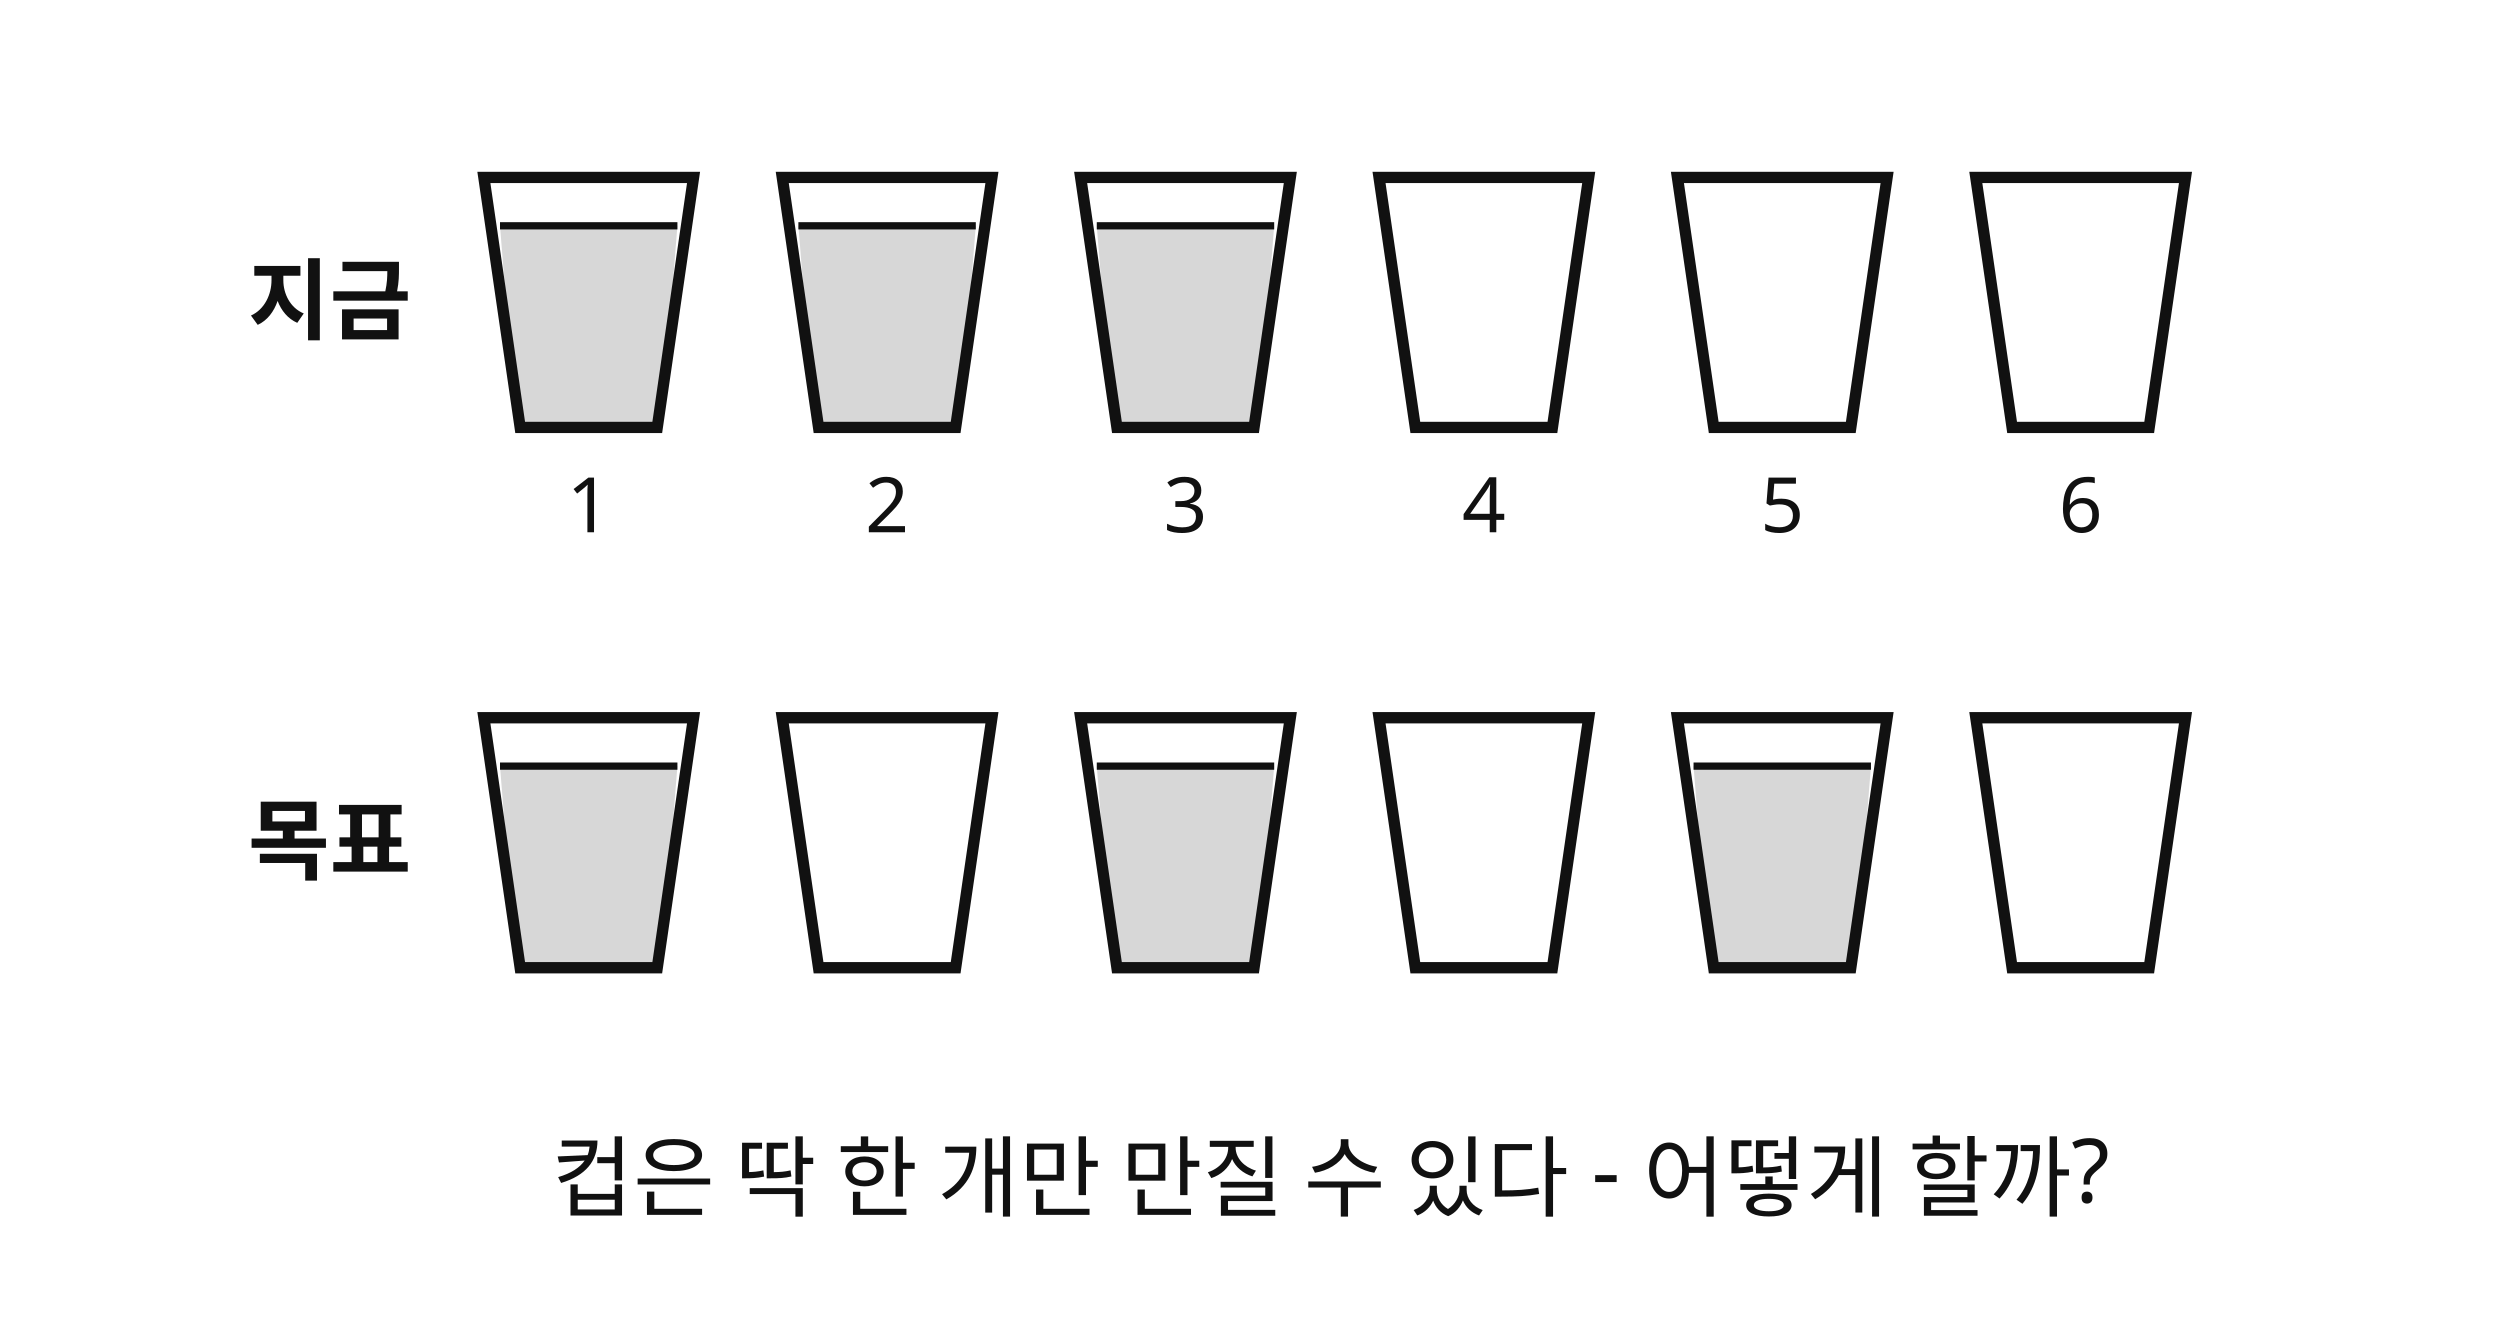
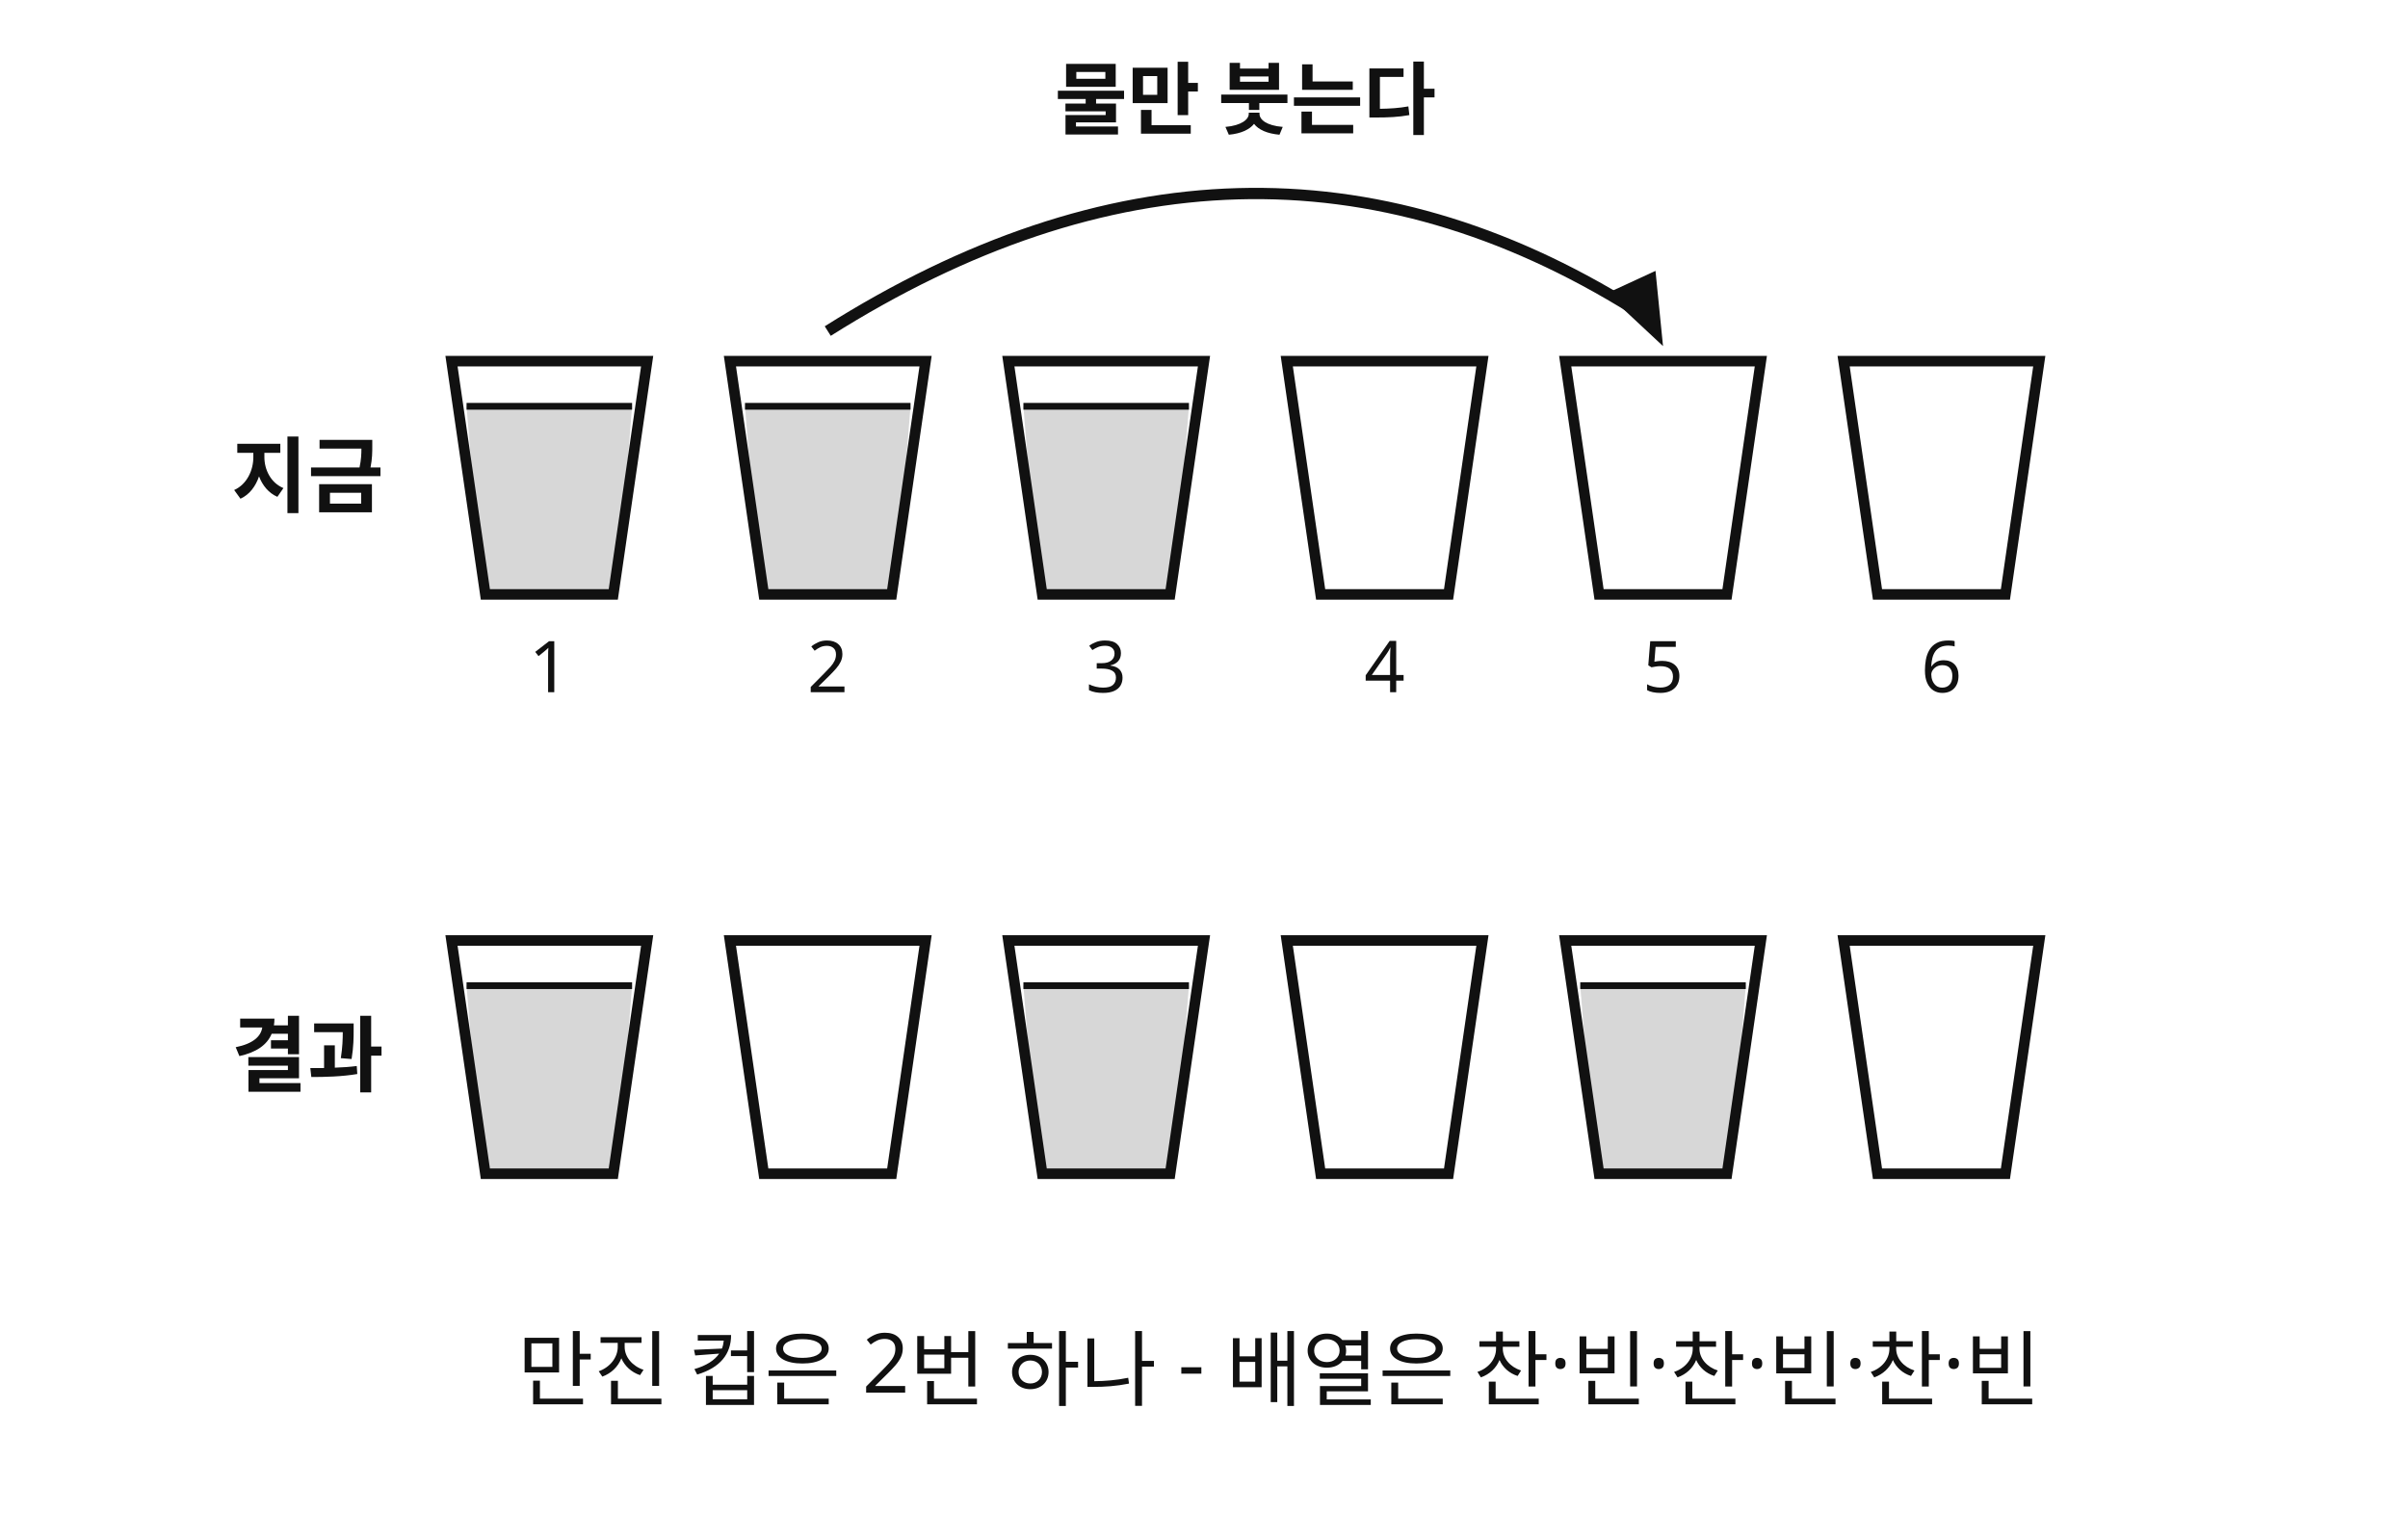
- <svg xmlns="http://www.w3.org/2000/svg" viewBox="0 0 620 330" width="620" height="330">
-   <text x="102" y="82.44" text-anchor="end" font-family="Pretendard, 'NanumSquareRound', sans-serif" font-size="22" font-weight="700" fill="#111111">지금</text>
-   <g transform="translate(120,44)">
+ <svg xmlns="http://www.w3.org/2000/svg" viewBox="0 0 640 402" width="640" height="402">
+   <text x="102" y="134.44" text-anchor="end" font-family="Pretendard, 'NanumSquareRound', sans-serif" font-size="22" font-weight="700" fill="#111111">지금</text>
+   <g transform="translate(120,96)">
    <polygon points="4,12 48,12 44,62 8,62" fill="#d7d7d7" />
    <polygon points="0,0 52,0 43,62 9,62" fill="none" stroke="#111111" stroke-width="2.8" />
    <line x1="4" y1="12" x2="48" y2="12" stroke="#111111" stroke-width="1.8" />
    <text x="26.0" y="88" text-anchor="middle" font-family="Pretendard, 'NanumSquareRound', sans-serif" font-size="19" fill="#111111">1</text>
  </g>
-   <g transform="translate(194,44)">
+   <g transform="translate(194,96)">
    <polygon points="4,12 48,12 44,62 8,62" fill="#d7d7d7" />
    <polygon points="0,0 52,0 43,62 9,62" fill="none" stroke="#111111" stroke-width="2.8" />
    <line x1="4" y1="12" x2="48" y2="12" stroke="#111111" stroke-width="1.8" />
    <text x="26.0" y="88" text-anchor="middle" font-family="Pretendard, 'NanumSquareRound', sans-serif" font-size="19" fill="#111111">2</text>
  </g>
-   <g transform="translate(268,44)">
+   <g transform="translate(268,96)">
    <polygon points="4,12 48,12 44,62 8,62" fill="#d7d7d7" />
    <polygon points="0,0 52,0 43,62 9,62" fill="none" stroke="#111111" stroke-width="2.8" />
    <line x1="4" y1="12" x2="48" y2="12" stroke="#111111" stroke-width="1.8" />
    <text x="26.0" y="88" text-anchor="middle" font-family="Pretendard, 'NanumSquareRound', sans-serif" font-size="19" fill="#111111">3</text>
  </g>
-   <g transform="translate(342,44)">
+   <g transform="translate(342,96)">
    <polygon points="0,0 52,0 43,62 9,62" fill="none" stroke="#111111" stroke-width="2.8" />
    <text x="26.0" y="88" text-anchor="middle" font-family="Pretendard, 'NanumSquareRound', sans-serif" font-size="19" fill="#111111">4</text>
  </g>
-   <g transform="translate(416,44)">
+   <g transform="translate(416,96)">
    <polygon points="0,0 52,0 43,62 9,62" fill="none" stroke="#111111" stroke-width="2.8" />
    <text x="26.0" y="88" text-anchor="middle" font-family="Pretendard, 'NanumSquareRound', sans-serif" font-size="19" fill="#111111">5</text>
  </g>
-   <g transform="translate(490,44)">
+   <g transform="translate(490,96)">
    <polygon points="0,0 52,0 43,62 9,62" fill="none" stroke="#111111" stroke-width="2.8" />
    <text x="26.0" y="88" text-anchor="middle" font-family="Pretendard, 'NanumSquareRound', sans-serif" font-size="19" fill="#111111">6</text>
  </g>
-   <text x="102" y="216.44" text-anchor="end" font-family="Pretendard, 'NanumSquareRound', sans-serif" font-size="22" font-weight="700" fill="#111111">목표</text>
-   <g transform="translate(120,178)">
+   <path d="M 220.0 88 Q 331.0 18 434.0 82" fill="none" stroke="#111111" stroke-width="3" />
+   <polygon points="442.0,92 427.0,78 440.0,72" fill="#111111" />
+   <text x="331.0" y="34" text-anchor="middle" font-family="Pretendard, 'NanumSquareRound', sans-serif" font-size="21" font-weight="700" fill="#111111">물만 붓는다</text>
+   <text x="102" y="288.44" text-anchor="end" font-family="Pretendard, 'NanumSquareRound', sans-serif" font-size="22" font-weight="700" fill="#111111">결과</text>
+   <g transform="translate(120,250)">
    <polygon points="4,12 48,12 44,62 8,62" fill="#d7d7d7" />
    <polygon points="0,0 52,0 43,62 9,62" fill="none" stroke="#111111" stroke-width="2.8" />
    <line x1="4" y1="12" x2="48" y2="12" stroke="#111111" stroke-width="1.8" />
  </g>
-   <g transform="translate(194,178)">
+   <g transform="translate(194,250)">
    <polygon points="0,0 52,0 43,62 9,62" fill="none" stroke="#111111" stroke-width="2.8" />
  </g>
-   <g transform="translate(268,178)">
+   <g transform="translate(268,250)">
    <polygon points="4,12 48,12 44,62 8,62" fill="#d7d7d7" />
    <polygon points="0,0 52,0 43,62 9,62" fill="none" stroke="#111111" stroke-width="2.8" />
    <line x1="4" y1="12" x2="48" y2="12" stroke="#111111" stroke-width="1.8" />
  </g>
-   <g transform="translate(342,178)">
+   <g transform="translate(342,250)">
    <polygon points="0,0 52,0 43,62 9,62" fill="none" stroke="#111111" stroke-width="2.8" />
  </g>
-   <g transform="translate(416,178)">
+   <g transform="translate(416,250)">
    <polygon points="4,12 48,12 44,62 8,62" fill="#d7d7d7" />
    <polygon points="0,0 52,0 43,62 9,62" fill="none" stroke="#111111" stroke-width="2.8" />
    <line x1="4" y1="12" x2="48" y2="12" stroke="#111111" stroke-width="1.8" />
  </g>
-   <g transform="translate(490,178)">
+   <g transform="translate(490,250)">
    <polygon points="0,0 52,0 43,62 9,62" fill="none" stroke="#111111" stroke-width="2.8" />
  </g>
-   <text x="330" y="300" text-anchor="middle" font-family="Pretendard, 'NanumSquareRound', sans-serif" font-size="22" fill="#111111">
-     <tspan x="330" dy="0">컵은 딱 한 개만 만질 수 있다 - 어떻게 할까?</tspan>
-   </text>
+   <g transform="translate(340,372)">
+     <text x="0" y="0" text-anchor="middle" font-family="Pretendard, 'NanumSquareRound', sans-serif" font-size="22" fill="#111111">
+       <tspan x="0" dy="0">만진 컵은 2번 하나 - 배열은 찬·빈·찬·빈·찬·빈</tspan>
+     </text>
+   </g>
</svg>
